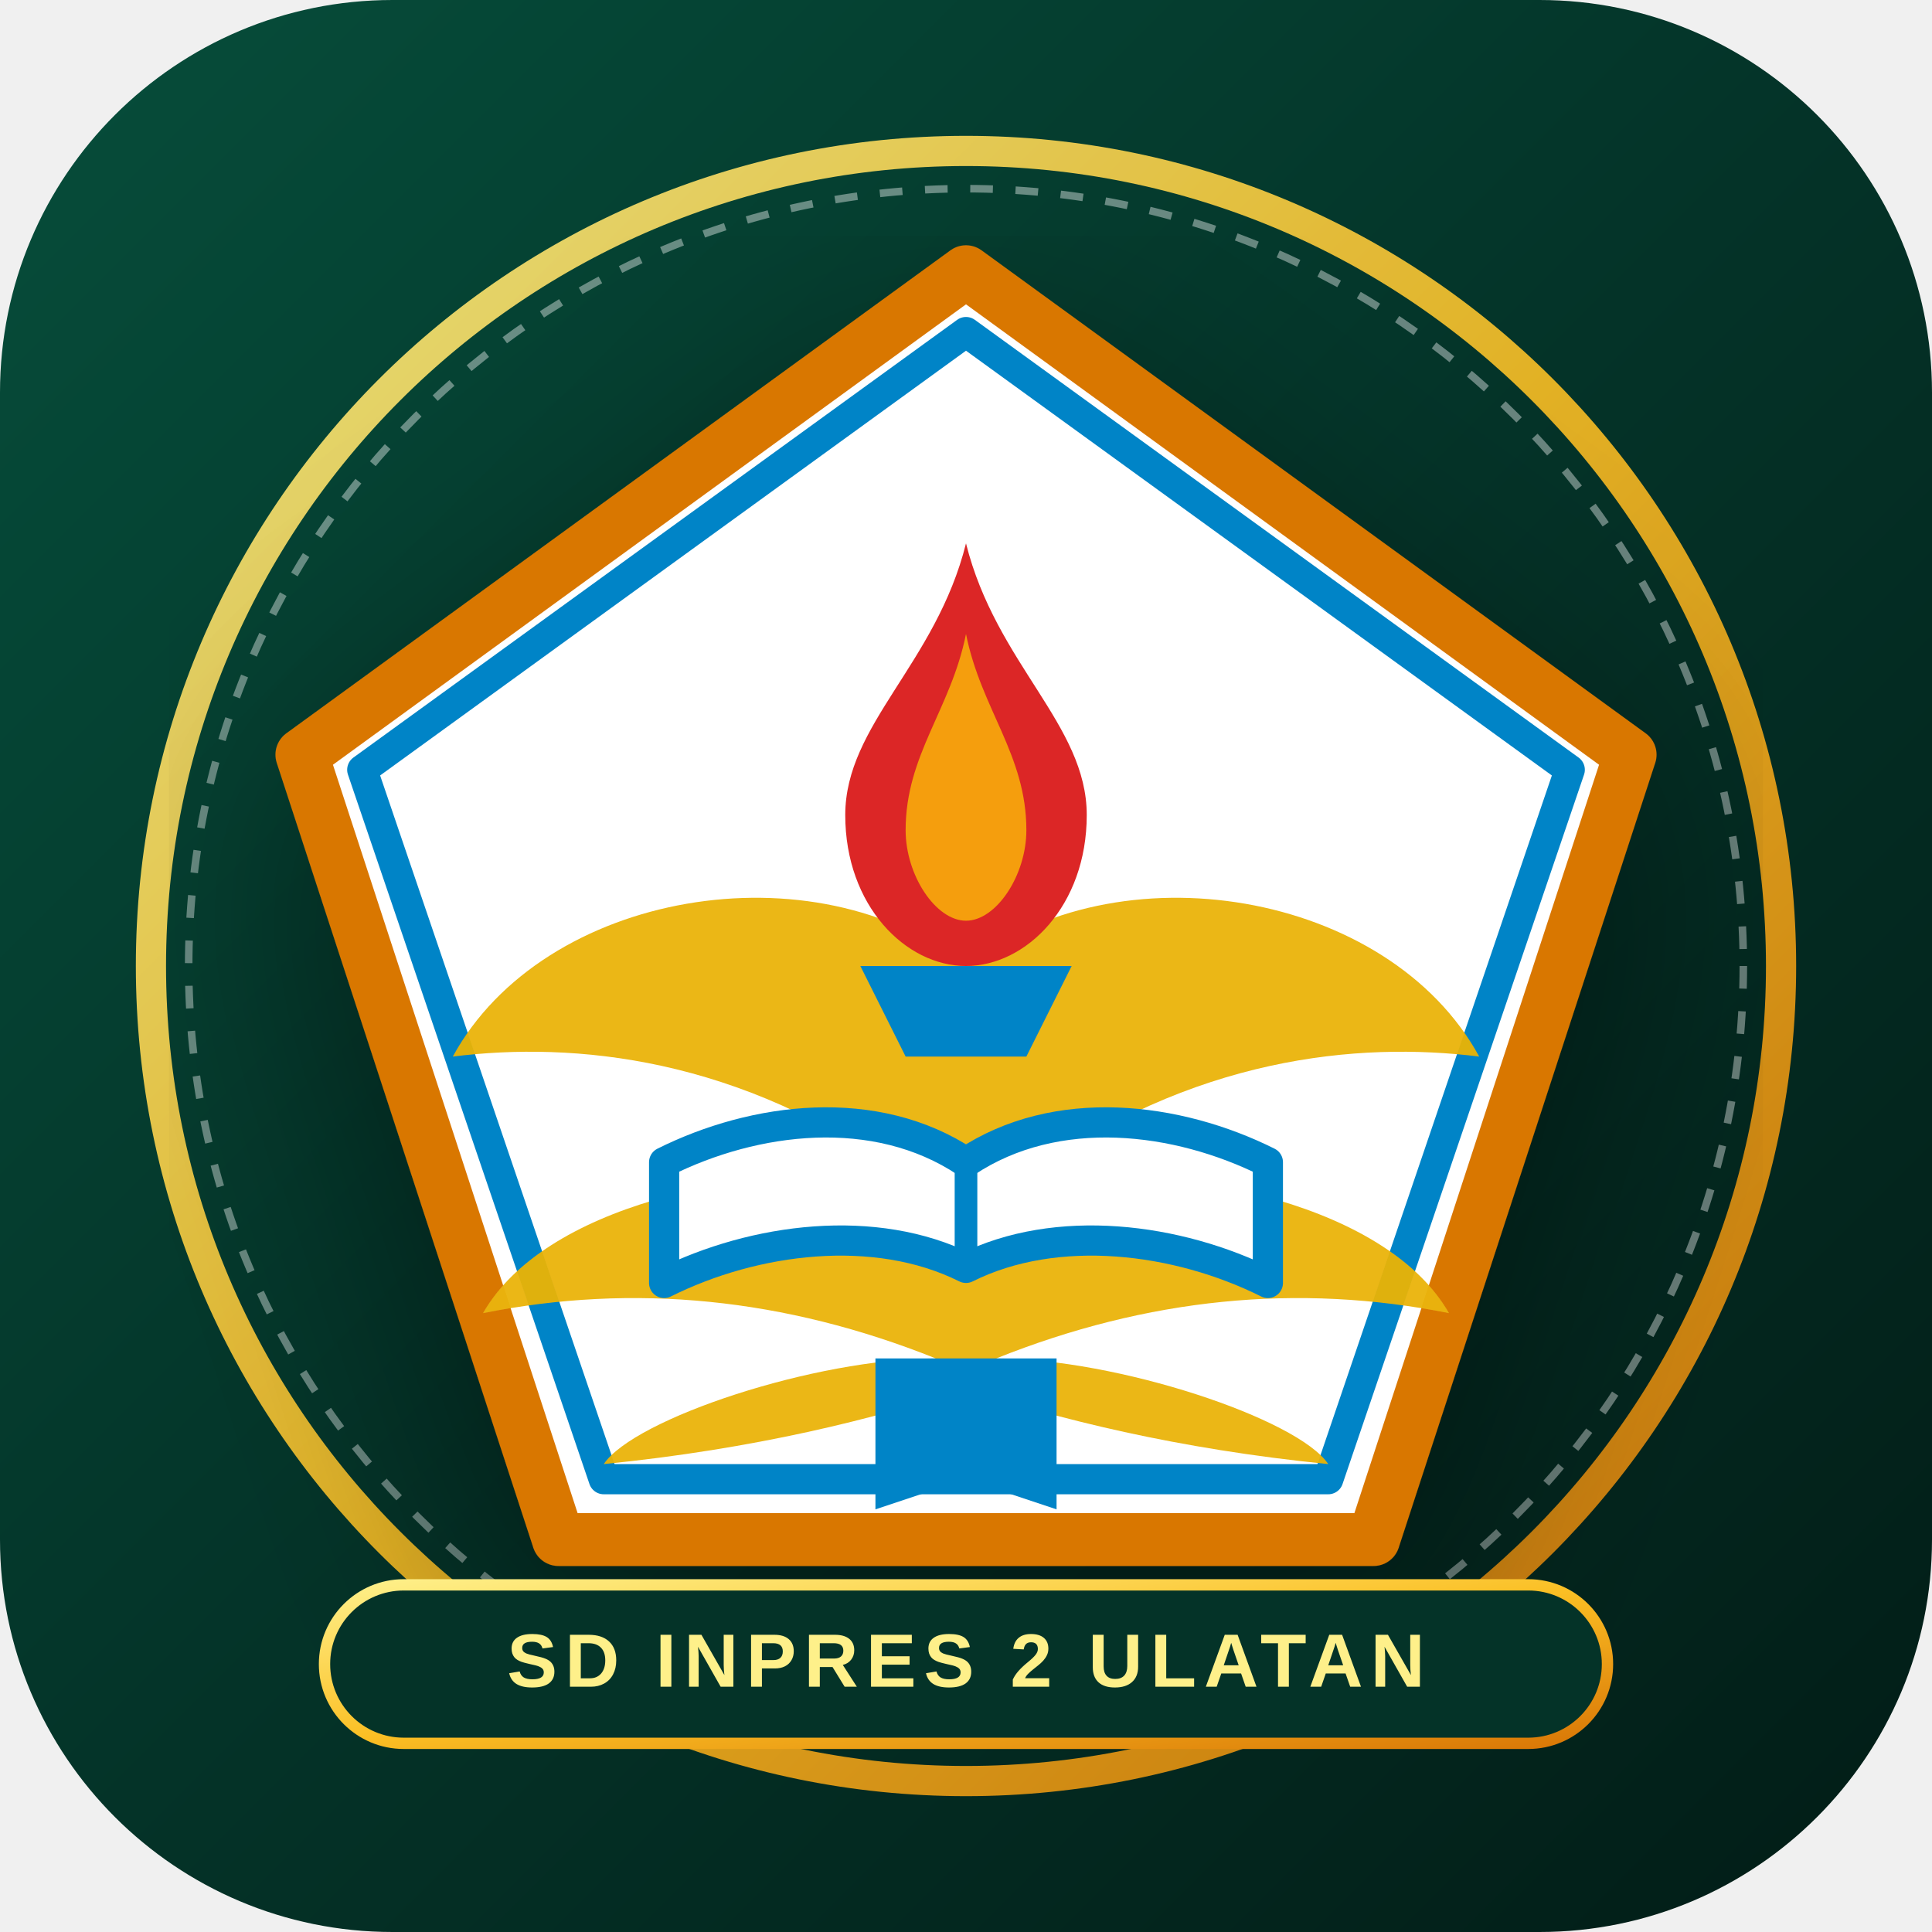
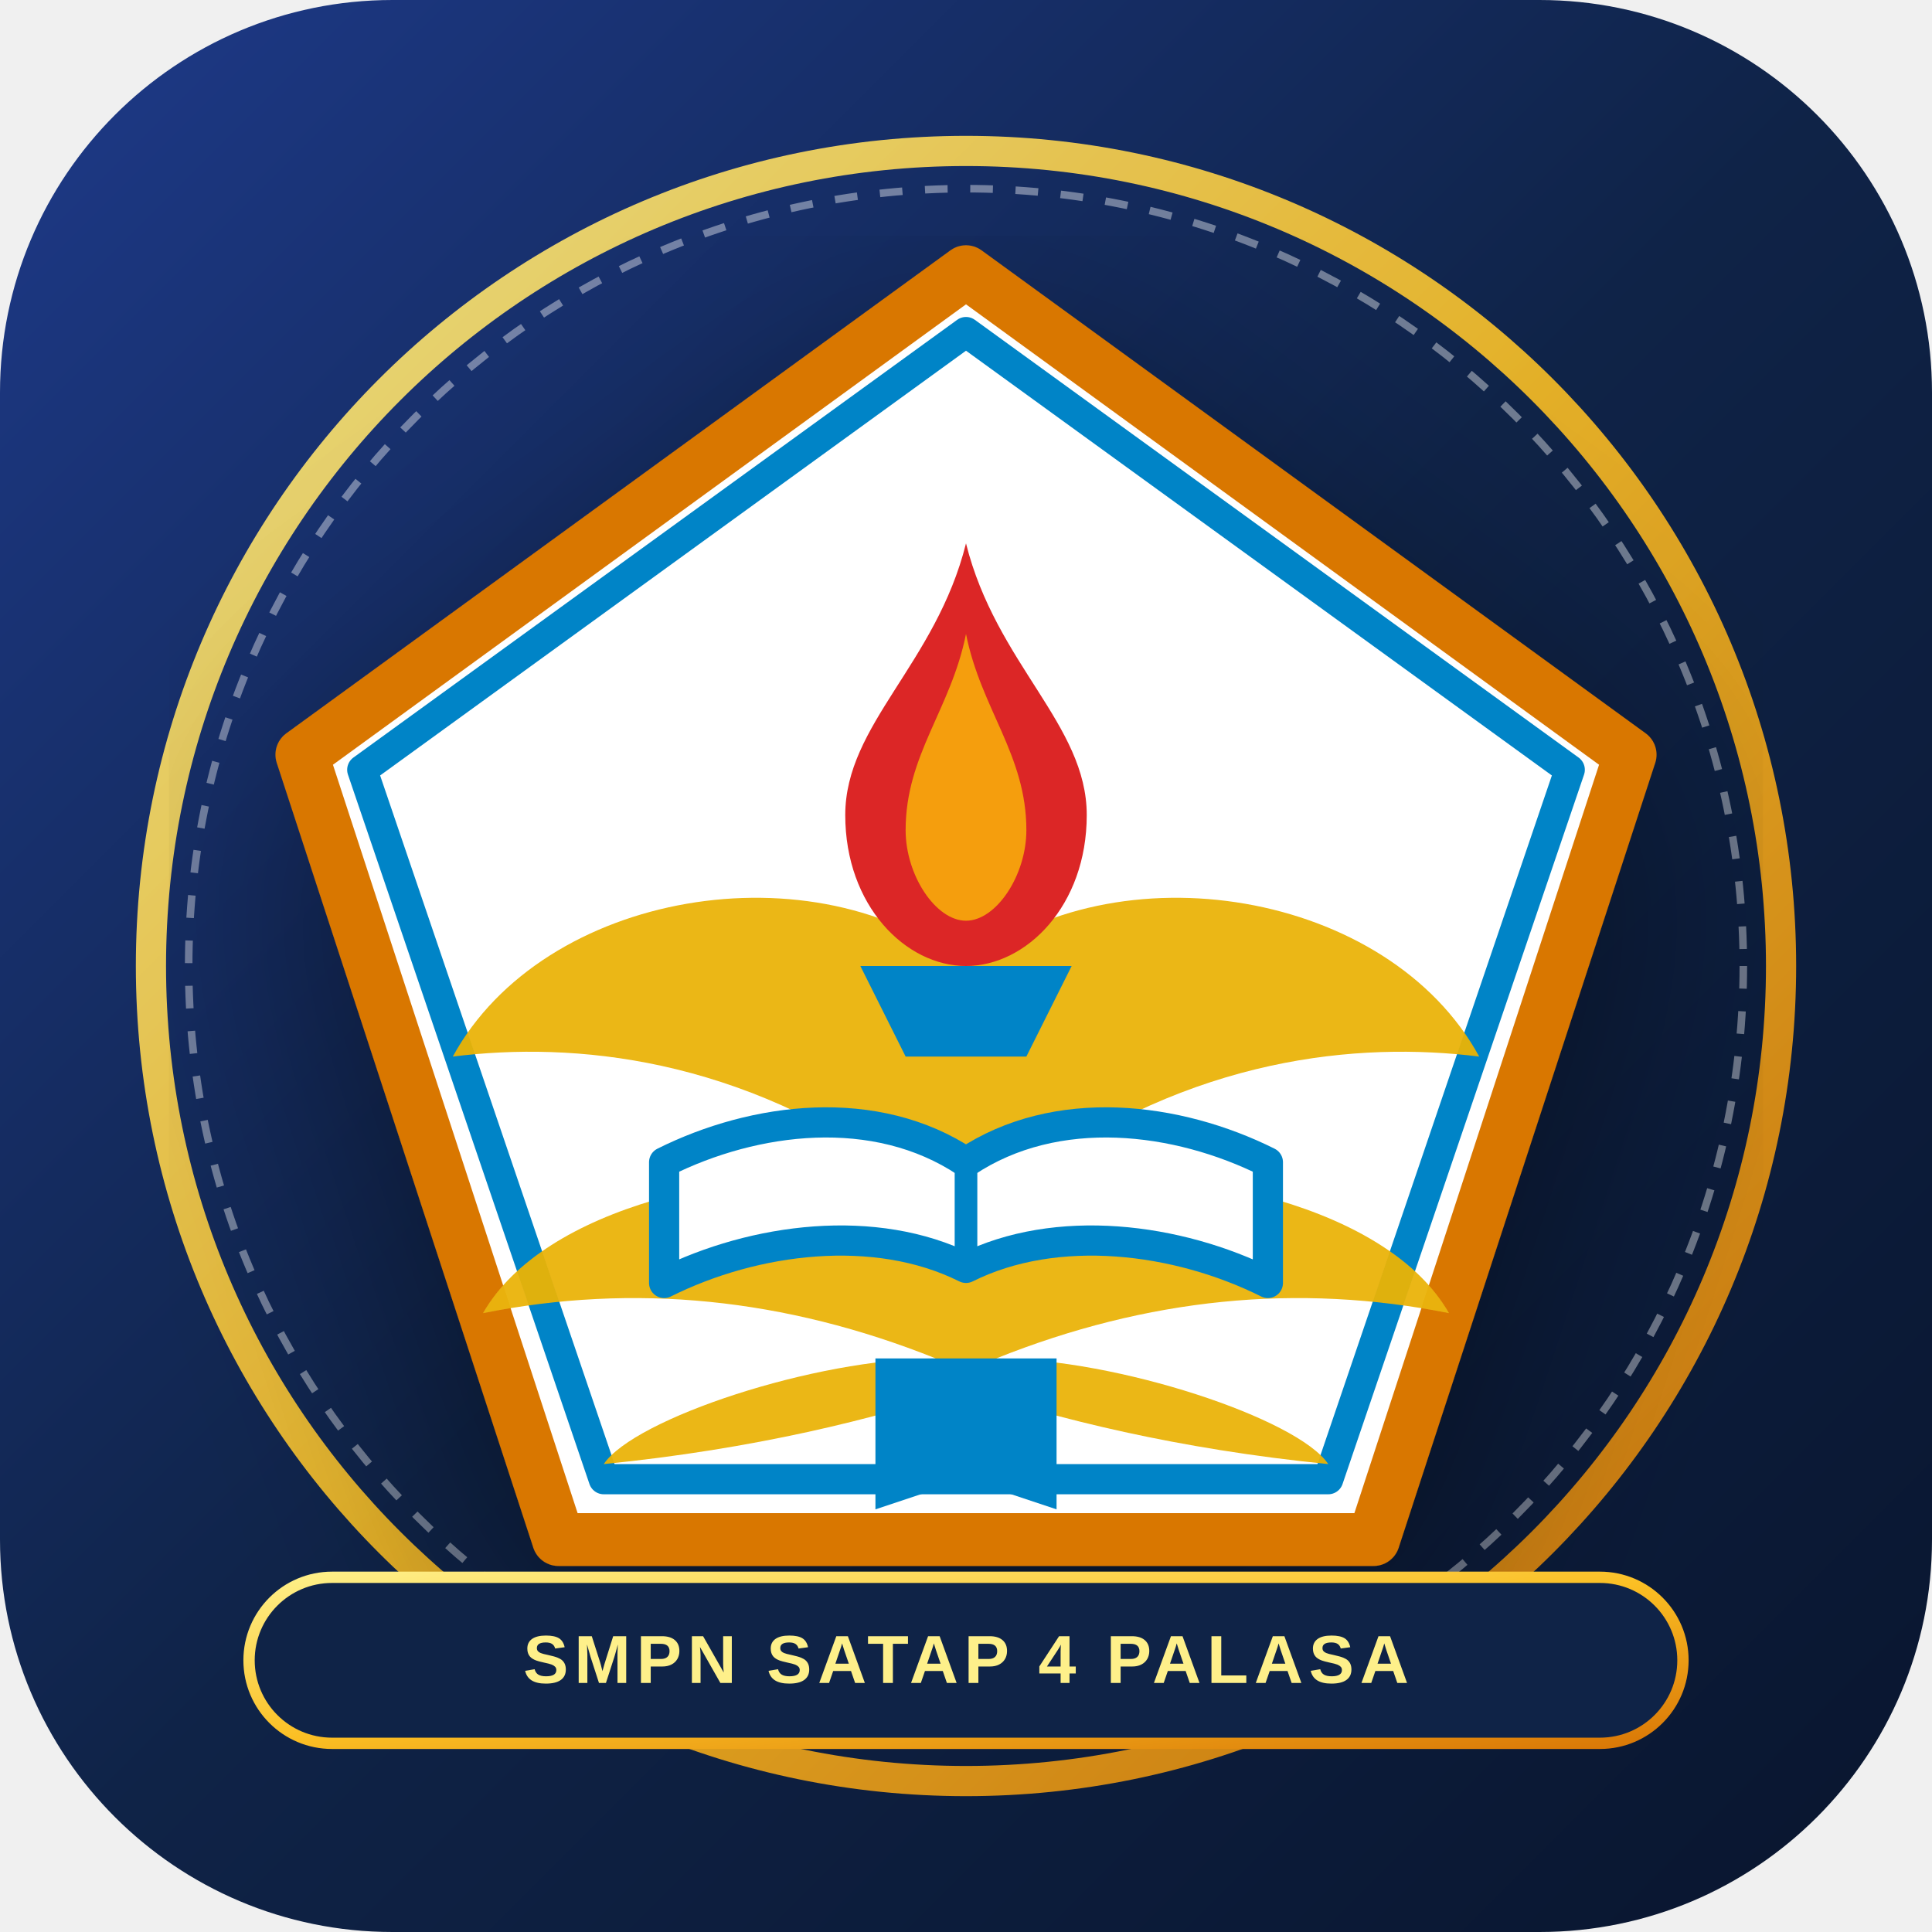
<svg xmlns="http://www.w3.org/2000/svg" width="512" height="512" viewBox="0 0 512 512" fill="none">
  <defs>
    <linearGradient id="bgGrad" x1="0%" y1="0%" x2="100%" y2="100%">
-       <stop offset="0%" stop-color="#064e3b" />
-       <stop offset="50%" stop-color="#043328" />
-       <stop offset="100%" stop-color="#021c16" />
+       <stop offset="0%" stop-color="#1e3a8a" />
+       <stop offset="50%" stop-color="#0f2347" />
+       <stop offset="100%" stop-color="#09152e" />
    </linearGradient>
    <linearGradient id="goldGrad" x1="0%" y1="0%" x2="100%" y2="100%">
      <stop offset="0%" stop-color="#fef08a" />
      <stop offset="50%" stop-color="#fbbf24" />
      <stop offset="100%" stop-color="#d97706" />
    </linearGradient>
    <filter id="dropShadow" x="-10%" y="-10%" width="120%" height="120%">
      <feDropShadow dx="0" dy="6" stdDeviation="8" flood-color="#000000" flood-opacity="0.4" />
    </filter>
  </defs>
  <rect width="512" height="512" rx="104" fill="url(#bgGrad)" />
  <circle cx="256" cy="256" r="216" stroke="url(#goldGrad)" stroke-width="8" opacity="0.9" />
  <circle cx="256" cy="256" r="206" stroke="#ffffff" stroke-width="2" stroke-dasharray="6 6" opacity="0.4" />
  <g filter="url(#dropShadow)" transform="translate(56, 56) scale(4)">
    <path d="M50 4 L94 36 L77 88 L23 88 L6 36 Z" fill="#ffffff" stroke="#d97706" stroke-width="3.5" stroke-linejoin="round" />
    <path d="M50 8 L90 37 L74 84 L26 84 L10 37 Z" fill="none" stroke="#0284c7" stroke-width="2" stroke-linejoin="round" />
    <path d="M50 50 C40 42 22 45 16 56 C24 55 35 56 46 64 C35 63 22 66 18 73 C28 71 38 72 48 76 C40 76 28 80 26 83 C36 82 44 80 50 78 Z" fill="#eab308" opacity="0.95" />
    <path d="M50 50 C60 42 78 45 84 56 C76 55 65 56 54 64 C65 63 78 66 82 73 C72 71 62 72 52 76 C60 76 72 80 74 83 C64 82 56 80 50 78 Z" fill="#eab308" opacity="0.95" />
    <path d="M44 76 L44 86 L50 84 L56 86 L56 76 Z" fill="#0284c7" />
    <path d="M50 63 C44 59 36 60 30 63 L30 71 C36 68 44 67 50 70 C56 67 64 68 70 71 L70 63 C64 60 56 59 50 63 Z" fill="#ffffff" stroke="#0284c7" stroke-width="2" stroke-linejoin="round" />
    <line x1="50" y1="63" x2="50" y2="70" stroke="#0284c7" stroke-width="1.5" />
    <path d="M50 22 C48 30 42 34 42 40 C42 46 46 50 50 50 C54 50 58 46 58 40 C58 34 52 30 50 22 Z" fill="#dc2626" />
    <path d="M50 28 C49 33 46 36 46 41 C46 44 48 47 50 47 C52 47 54 44 54 41 C54 36 51 33 50 28 Z" fill="#f59e0b" />
    <path d="M43 50 L57 50 L54 56 L46 56 Z" fill="#0284c7" />
  </g>
-   <g transform="translate(86, 420)">
-     <rect x="0" y="0" width="340" height="42" rx="21" fill="#043328" stroke="url(#goldGrad)" stroke-width="3" />
-     <text x="170" y="27" text-anchor="middle" fill="#fef08a" font-family="'Plus Jakarta Sans', Arial, sans-serif" font-weight="800" font-size="20" letter-spacing="2">SD INPRES 2 ULATAN</text>
+   <g transform="translate(66, 418)">
+     <rect x="0" y="0" width="380" height="44" rx="22" fill="#0f2347" stroke="url(#goldGrad)" stroke-width="3" />
+     <text x="190" y="28" text-anchor="middle" fill="#fef08a" font-family="'Plus Jakarta Sans', Arial, sans-serif" font-weight="800" font-size="18" letter-spacing="1.5">SMPN SATAP 4 PALASA</text>
  </g>
</svg>
